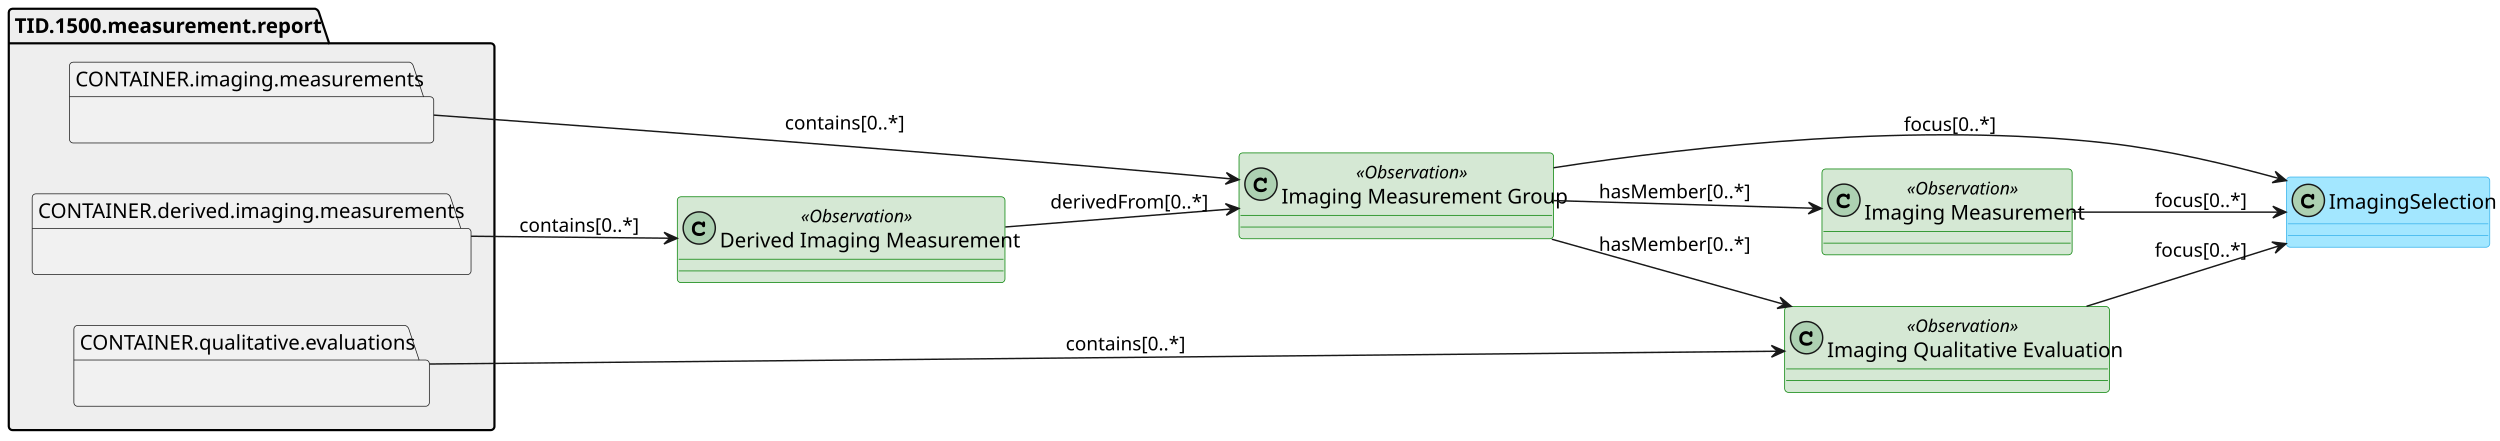
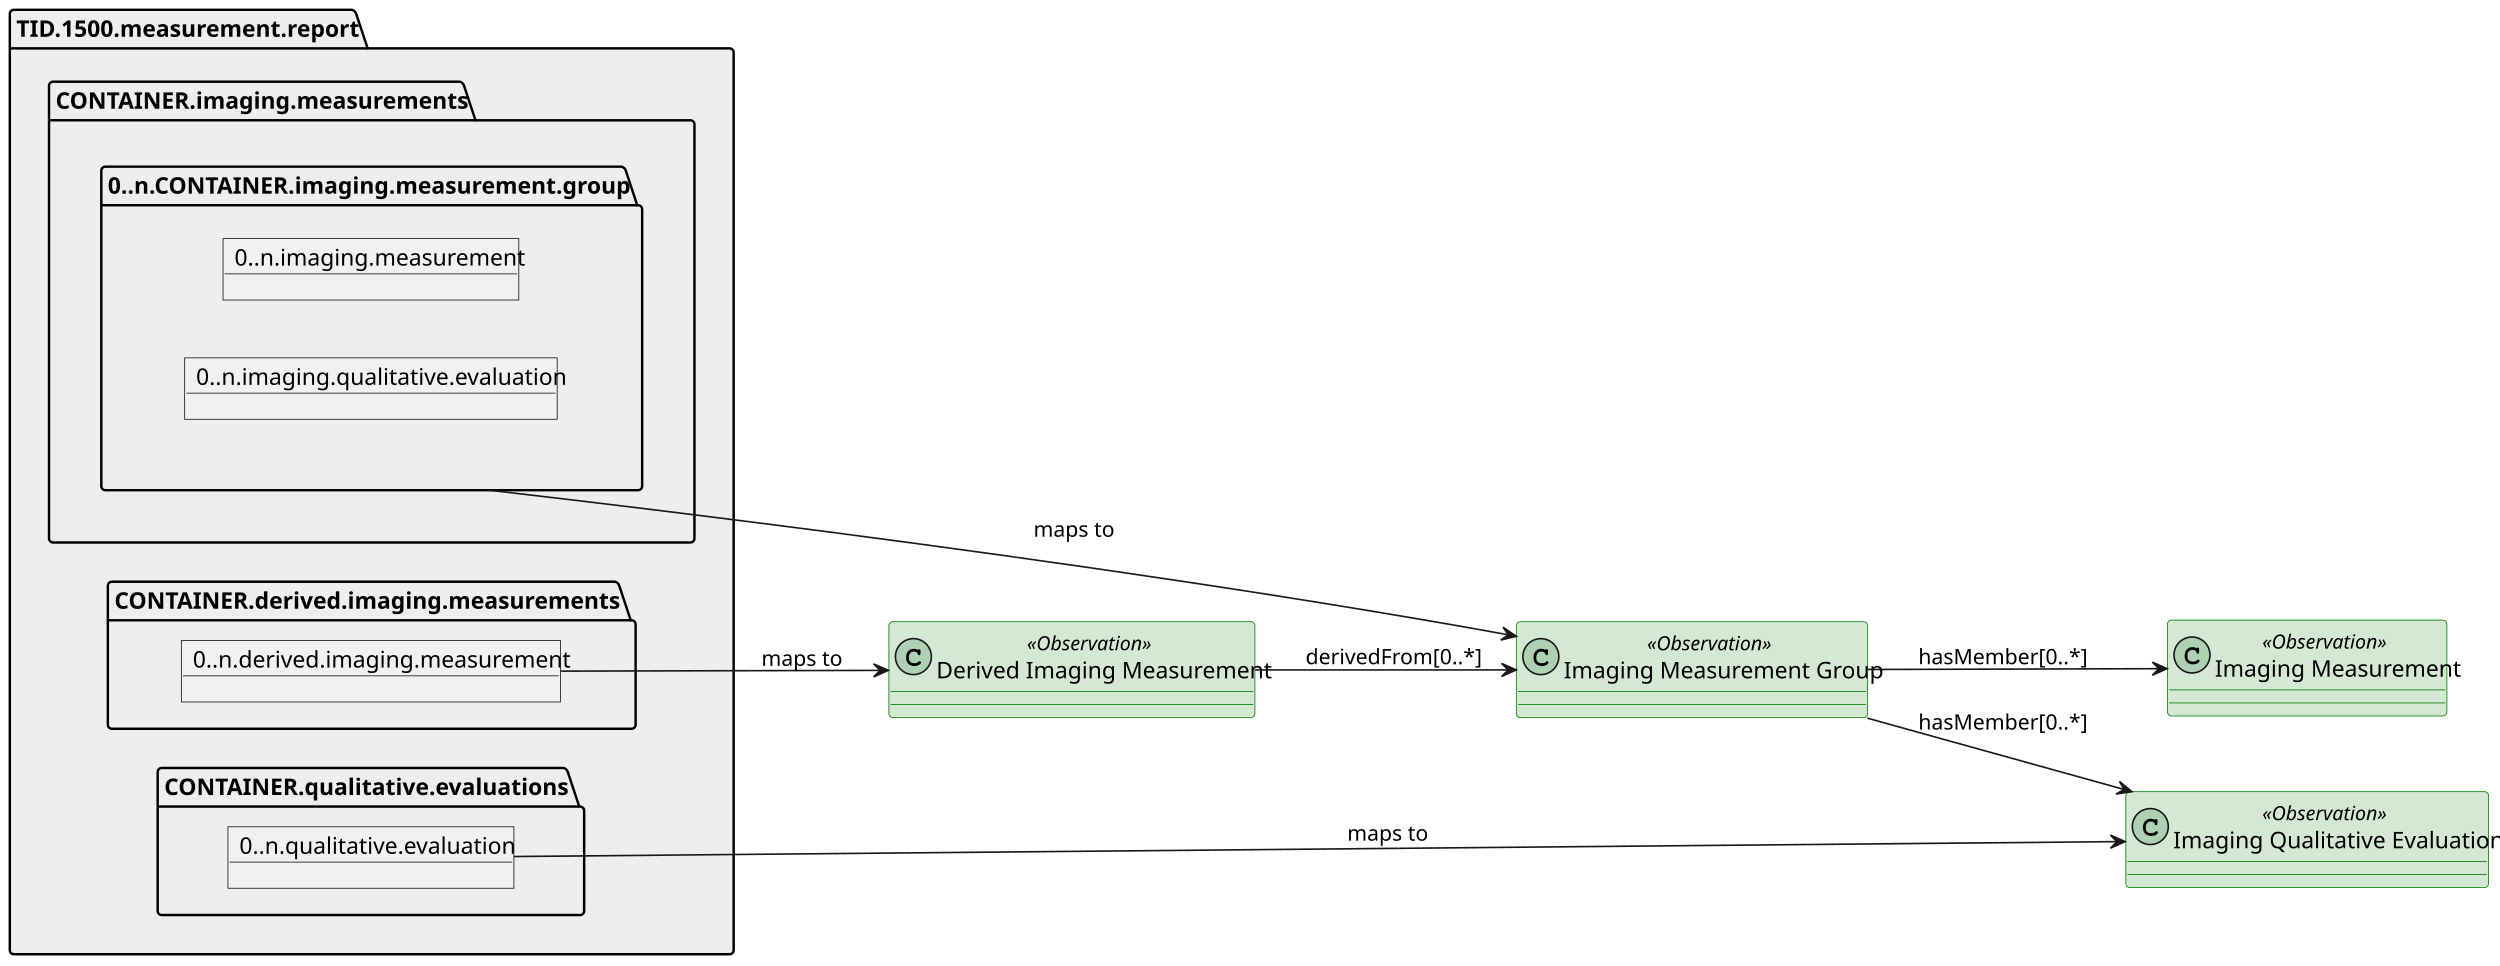
- <svg xmlns="http://www.w3.org/2000/svg" contentStyleType="text/css" height="301px" preserveAspectRatio="none" style="width:1709px;height:301px;background:#FFFFFF;" version="1.1" viewBox="0 0 1709 301" width="1709px" zoomAndPan="magnify">
+ <svg xmlns="http://www.w3.org/2000/svg" contentStyleType="text/css" height="591px" preserveAspectRatio="none" style="width:1530px;height:591px;background:#FFFFFF;" version="1.1" viewBox="0 0 1530 591" width="1530px" zoomAndPan="magnify">
  <defs />
  <g>
    <g id="cluster_TID.1500.measurement.report">
-       <path d="M8.5,6 L215.5,6 A3.75,3.75 0 0 1 218,8.5 L225,29.609 L335.5,29.609 A2.5,2.5 0 0 1 338,32.109 L338,291.5 A2.5,2.5 0 0 1 335.5,294 L8.5,294 A2.5,2.5 0 0 1 6,291.5 L6,8.5 A2.5,2.5 0 0 1 8.5,6 " fill="#EEEEEE" style="stroke:#000000;stroke-width:1.5;" />
+       <path d="M8.5,6 L215.5,6 A3.75,3.75 0 0 1 218,8.5 L225,29.609 L446.5,29.609 A2.5,2.5 0 0 1 449,32.109 L449,581.5 A2.5,2.5 0 0 1 446.5,584 L8.5,584 A2.5,2.5 0 0 1 6,581.5 L6,8.5 A2.5,2.5 0 0 1 8.5,6 " fill="#EEEEEE" style="stroke:#000000;stroke-width:1.5;" />
      <line style="stroke:#000000;stroke-width:1.5;" x1="6" x2="225" y1="29.609" y2="29.609" />
      <text fill="#000000" font-family="sans-serif" font-size="14" font-weight="bold" lengthAdjust="spacing" textLength="206" x="10" y="22.533">TID.1500.measurement.report</text>
    </g>
-     <path d="M50,42.5 L280,42.5 A3.75,3.75 0 0 1 282.5,45 L289.5,66.109 L294,66.109 A2.5,2.5 0 0 1 296.5,68.609 L296.5,95.219 A2.5,2.5 0 0 1 294,97.719 L50,97.719 A2.5,2.5 0 0 1 47.5,95.219 L47.5,45 A2.5,2.5 0 0 1 50,42.5 " fill="#F1F1F1" style="stroke:#181818;stroke-width:0.5;" />
-     <line style="stroke:#181818;stroke-width:0.5;" x1="47.5" x2="289.5" y1="66.109" y2="66.109" />
-     <text fill="#000000" font-family="sans-serif" font-size="14" lengthAdjust="spacing" textLength="229" x="51.5" y="59.033">CONTAINER.imaging.measurements</text>
-     <path d="M24.5,132.5 L305.5,132.5 A3.75,3.75 0 0 1 308,135 L315,156.109 L319.5,156.109 A2.5,2.5 0 0 1 322,158.609 L322,185.219 A2.5,2.5 0 0 1 319.5,187.719 L24.5,187.719 A2.5,2.5 0 0 1 22,185.219 L22,135 A2.5,2.5 0 0 1 24.5,132.5 " fill="#F1F1F1" style="stroke:#181818;stroke-width:0.5;" />
-     <line style="stroke:#181818;stroke-width:0.5;" x1="22" x2="315" y1="156.109" y2="156.109" />
-     <text fill="#000000" font-family="sans-serif" font-size="14" lengthAdjust="spacing" textLength="280" x="26" y="149.033">CONTAINER.derived.imaging.measurements</text>
-     <path d="M53,222.5 L277,222.5 A3.75,3.75 0 0 1 279.5,225 L286.5,246.109 L291,246.109 A2.5,2.5 0 0 1 293.5,248.609 L293.5,275.219 A2.5,2.5 0 0 1 291,277.719 L53,277.719 A2.5,2.5 0 0 1 50.5,275.219 L50.5,225 A2.5,2.5 0 0 1 53,222.5 " fill="#F1F1F1" style="stroke:#181818;stroke-width:0.5;" />
-     <line style="stroke:#181818;stroke-width:0.5;" x1="50.5" x2="286.5" y1="246.109" y2="246.109" />
-     <text fill="#000000" font-family="sans-serif" font-size="14" lengthAdjust="spacing" textLength="223" x="54.5" y="239.033">CONTAINER.qualitative.evaluations</text>
+     <g id="cluster_CONTAINER.imaging.measurements">
+       <path d="M32.5,50 L281.5,50 A3.75,3.75 0 0 1 284,52.5 L291,73.609 L422.5,73.609 A2.5,2.5 0 0 1 425,76.109 L425,329.5 A2.5,2.5 0 0 1 422.5,332 L32.5,332 A2.5,2.5 0 0 1 30,329.5 L30,52.5 A2.5,2.5 0 0 1 32.5,50 " fill="none" style="stroke:#000000;stroke-width:1.5;" />
+       <line style="stroke:#000000;stroke-width:1.5;" x1="30" x2="291" y1="73.609" y2="73.609" />
+       <text fill="#000000" font-family="sans-serif" font-size="14" font-weight="bold" lengthAdjust="spacing" textLength="248" x="34" y="66.533">CONTAINER.imaging.measurements</text>
+     </g>
+     <g id="cluster_0..n.CONTAINER.imaging.measurement.group">
+       <path d="M64.5,102 L380.5,102 A3.75,3.75 0 0 1 383,104.5 L390,125.609 L390.5,125.609 A2.5,2.5 0 0 1 393,128.109 L393,297.5 A2.5,2.5 0 0 1 390.5,300 L64.5,300 A2.5,2.5 0 0 1 62,297.5 L62,104.5 A2.5,2.5 0 0 1 64.5,102 " fill="none" style="stroke:#000000;stroke-width:1.5;" />
+       <line style="stroke:#000000;stroke-width:1.5;" x1="62" x2="390" y1="125.609" y2="125.609" />
+       <text fill="#000000" font-family="sans-serif" font-size="14" font-weight="bold" lengthAdjust="spacing" textLength="315" x="66" y="118.533">0..n.CONTAINER.imaging.measurement.group</text>
+     </g>
+     <g id="cluster_CONTAINER.derived.imaging.measurements">
+       <path d="M68.5,356 L376.5,356 A3.75,3.75 0 0 1 379,358.5 L386,379.609 L386.5,379.609 A2.5,2.5 0 0 1 389,382.109 L389,443.5 A2.5,2.5 0 0 1 386.5,446 L68.5,446 A2.5,2.5 0 0 1 66,443.5 L66,358.5 A2.5,2.5 0 0 1 68.5,356 " fill="none" style="stroke:#000000;stroke-width:1.5;" />
+       <line style="stroke:#000000;stroke-width:1.5;" x1="66" x2="386" y1="379.609" y2="379.609" />
+       <text fill="#000000" font-family="sans-serif" font-size="14" font-weight="bold" lengthAdjust="spacing" textLength="307" x="70" y="372.533">CONTAINER.derived.imaging.measurements</text>
+     </g>
+     <g id="cluster_CONTAINER.qualitative.evaluations">
+       <path d="M99,470 L345,470 A3.75,3.75 0 0 1 347.5,472.5 L354.5,493.609 L355,493.609 A2.5,2.5 0 0 1 357.5,496.109 L357.5,557.5 A2.5,2.5 0 0 1 355,560 L99,560 A2.5,2.5 0 0 1 96.5,557.5 L96.5,472.5 A2.5,2.5 0 0 1 99,470 " fill="none" style="stroke:#000000;stroke-width:1.5;" />
+       <line style="stroke:#000000;stroke-width:1.5;" x1="96.5" x2="354.5" y1="493.609" y2="493.609" />
+       <text fill="#000000" font-family="sans-serif" font-size="14" font-weight="bold" lengthAdjust="spacing" textLength="245" x="100.5" y="486.533">CONTAINER.qualitative.evaluations</text>
+     </g>
+     <g id="elem_0..n.imaging.measurement">
+       <rect fill="#F1F1F1" height="37.609" style="stroke:#181818;stroke-width:0.5;" width="181" x="136.5" y="146" />
+       <text fill="#000000" font-family="sans-serif" font-size="14" lengthAdjust="spacing" textLength="167" x="143.5" y="162.533">0..n.imaging.measurement</text>
+       <line style="stroke:#181818;stroke-width:0.5;" x1="137.5" x2="316.5" y1="167.609" y2="167.609" />
+     </g>
+     <g id="elem_0..n.imaging.qualitative.evaluation">
+       <rect fill="#F1F1F1" height="37.609" style="stroke:#181818;stroke-width:0.5;" width="228" x="113" y="219" />
+       <text fill="#000000" font-family="sans-serif" font-size="14" lengthAdjust="spacing" textLength="214" x="120" y="235.533">0..n.imaging.qualitative.evaluation</text>
+       <line style="stroke:#181818;stroke-width:0.5;" x1="114" x2="340" y1="240.609" y2="240.609" />
+     </g>
+     <g id="elem_0..n.derived.imaging.measurement">
+       <rect fill="#F1F1F1" height="37.609" style="stroke:#181818;stroke-width:0.5;" width="232" x="111" y="392" />
+       <text fill="#000000" font-family="sans-serif" font-size="14" lengthAdjust="spacing" textLength="218" x="118" y="408.533">0..n.derived.imaging.measurement</text>
+       <line style="stroke:#181818;stroke-width:0.5;" x1="112" x2="342" y1="413.609" y2="413.609" />
+     </g>
+     <g id="elem_0..n.qualitative.evaluation">
+       <rect fill="#F1F1F1" height="37.609" style="stroke:#181818;stroke-width:0.5;" width="175" x="139.5" y="506" />
+       <text fill="#000000" font-family="sans-serif" font-size="14" lengthAdjust="spacing" textLength="161" x="146.5" y="522.533">0..n.qualitative.evaluation</text>
+       <line style="stroke:#181818;stroke-width:0.5;" x1="140.5" x2="313.5" y1="527.609" y2="527.609" />
+     </g>
    <g id="elem_ImagingMeasurementGroup">
-       <rect codeLine="3" fill="#D5E8D4" height="58.703" id="ImagingMeasurementGroup" rx="2.5" ry="2.5" style="stroke:#008000;stroke-width:0.5;" width="215" x="847" y="104.5" />
-       <ellipse cx="862" cy="125.852" fill="#ADD1B2" rx="11" ry="11" style="stroke:#181818;stroke-width:1.0;" />
-       <path d="M864,122.352 Q864.203,121.852 864.438,121.602 Q864.672,121.352 864.938,121.352 Q865.406,121.352 865.703,121.633 Q866,121.914 866,122.57 L866,124.133 Q866,124.789 865.719,125.07 Q865.438,125.352 865,125.352 Q864.609,125.352 864.359,125.18 Q864.109,125.008 864,124.555 Q863.953,124.242 863.781,124.07 Q863.469,123.742 862.906,123.555 Q862.344,123.352 861.781,123.352 Q861.078,123.352 860.484,123.633 Q859.906,123.914 859.453,124.539 Q859,125.164 859,126.023 L859,126.945 Q859,127.977 859.844,128.664 Q860.688,129.352 862.188,129.352 Q863.078,129.352 863.703,129.148 Q864.062,129.039 864.469,128.68 Q864.734,128.477 864.875,128.414 Q865.016,128.352 865.188,128.352 Q865.516,128.352 865.75,128.617 Q866,128.867 866,129.227 Q866,129.57 865.656,129.977 Q865.156,130.57 864.359,130.898 Q863.312,131.352 862.031,131.352 Q860.531,131.352 859.328,130.758 Q858.359,130.289 857.672,129.273 Q857,128.258 857,127.055 L857,125.961 Q857,124.711 857.594,123.617 Q858.203,122.523 859.25,121.945 Q860.312,121.352 861.5,121.352 Q862.219,121.352 862.844,121.602 Q863.469,121.852 864,122.352 Z " fill="#000000" />
-       <text fill="#000000" font-family="sans-serif" font-size="12" font-style="italic" lengthAdjust="spacing" textLength="81" x="927" y="121.957">«Observation»</text>
-       <text fill="#000000" font-family="sans-serif" font-size="14" lengthAdjust="spacing" textLength="183" x="876" y="139.127">Imaging Measurement Group</text>
-       <line style="stroke:#008000;stroke-width:0.5;" x1="848" x2="1061" y1="147.203" y2="147.203" />
-       <line style="stroke:#008000;stroke-width:0.5;" x1="848" x2="1061" y1="155.203" y2="155.203" />
+       <rect codeLine="3" fill="#D5E8D4" height="58.703" id="ImagingMeasurementGroup" rx="2.5" ry="2.5" style="stroke:#008000;stroke-width:0.5;" width="215" x="928" y="380.5" />
+       <ellipse cx="943" cy="401.852" fill="#ADD1B2" rx="11" ry="11" style="stroke:#181818;stroke-width:1.0;" />
+       <path d="M945.766,397.727 Q945.922,397.508 946.109,397.398 Q946.297,397.289 946.516,397.289 Q946.891,397.289 947.125,397.547 Q947.359,397.805 947.359,398.414 L947.359,399.867 Q947.359,400.477 947.125,400.742 Q946.891,401.008 946.516,401.008 Q946.172,401.008 945.969,400.805 Q945.766,400.617 945.656,400.102 Q945.609,399.742 945.422,399.555 Q945.094,399.18 944.484,398.961 Q943.875,398.742 943.25,398.742 Q942.484,398.742 941.852,399.07 Q941.219,399.398 940.727,400.148 Q940.234,400.898 940.234,401.93 L940.234,403.023 Q940.234,404.258 941.125,405.078 Q942.016,405.898 943.609,405.898 Q944.547,405.898 945.203,405.648 Q945.594,405.492 946.016,405.055 Q946.281,404.789 946.43,404.711 Q946.578,404.633 946.781,404.633 Q947.109,404.633 947.367,404.891 Q947.625,405.148 947.625,405.492 Q947.625,405.836 947.281,406.242 Q946.781,406.82 945.984,407.148 Q944.906,407.602 943.609,407.602 Q942.094,407.602 940.891,406.977 Q939.906,406.477 939.219,405.406 Q938.531,404.336 938.531,403.055 L938.531,401.898 Q938.531,400.57 939.148,399.422 Q939.766,398.273 940.859,397.656 Q941.953,397.039 943.188,397.039 Q943.922,397.039 944.57,397.203 Q945.219,397.367 945.766,397.727 Z " fill="#000000" />
+       <text fill="#000000" font-family="sans-serif" font-size="12" font-style="italic" lengthAdjust="spacing" textLength="81" x="1008" y="397.957">«Observation»</text>
+       <text fill="#000000" font-family="sans-serif" font-size="14" lengthAdjust="spacing" textLength="183" x="957" y="415.127">Imaging Measurement Group</text>
+       <line style="stroke:#008000;stroke-width:0.5;" x1="929" x2="1142" y1="423.203" y2="423.203" />
+       <line style="stroke:#008000;stroke-width:0.5;" x1="929" x2="1142" y1="431.203" y2="431.203" />
    </g>
    <g id="elem_ImagingMeasurement">
-       <rect codeLine="4" fill="#D5E8D4" height="58.703" id="ImagingMeasurement" rx="2.5" ry="2.5" style="stroke:#008000;stroke-width:0.5;" width="171" x="1245.5" y="115.5" />
-       <ellipse cx="1260.5" cy="136.852" fill="#ADD1B2" rx="11" ry="11" style="stroke:#181818;stroke-width:1.0;" />
-       <path d="M1262.5,133.352 Q1262.703,132.852 1262.938,132.602 Q1263.172,132.352 1263.438,132.352 Q1263.906,132.352 1264.203,132.633 Q1264.5,132.914 1264.5,133.57 L1264.5,135.133 Q1264.5,135.789 1264.219,136.07 Q1263.938,136.352 1263.5,136.352 Q1263.109,136.352 1262.859,136.18 Q1262.609,136.008 1262.5,135.555 Q1262.453,135.242 1262.281,135.07 Q1261.969,134.742 1261.406,134.555 Q1260.844,134.352 1260.281,134.352 Q1259.578,134.352 1258.984,134.633 Q1258.406,134.914 1257.953,135.539 Q1257.5,136.164 1257.5,137.023 L1257.5,137.945 Q1257.5,138.977 1258.344,139.664 Q1259.188,140.352 1260.688,140.352 Q1261.578,140.352 1262.203,140.148 Q1262.562,140.039 1262.969,139.68 Q1263.234,139.477 1263.375,139.414 Q1263.516,139.352 1263.688,139.352 Q1264.016,139.352 1264.25,139.617 Q1264.5,139.867 1264.5,140.227 Q1264.5,140.57 1264.156,140.977 Q1263.656,141.57 1262.859,141.898 Q1261.812,142.352 1260.531,142.352 Q1259.031,142.352 1257.828,141.758 Q1256.859,141.289 1256.172,140.273 Q1255.5,139.258 1255.5,138.055 L1255.5,136.961 Q1255.5,135.711 1256.094,134.617 Q1256.703,133.523 1257.75,132.945 Q1258.812,132.352 1260,132.352 Q1260.719,132.352 1261.344,132.602 Q1261.969,132.852 1262.5,133.352 Z " fill="#000000" />
-       <text fill="#000000" font-family="sans-serif" font-size="12" font-style="italic" lengthAdjust="spacing" textLength="81" x="1303.5" y="132.957">«Observation»</text>
-       <text fill="#000000" font-family="sans-serif" font-size="14" lengthAdjust="spacing" textLength="139" x="1274.5" y="150.127">Imaging Measurement</text>
-       <line style="stroke:#008000;stroke-width:0.5;" x1="1246.5" x2="1415.5" y1="158.203" y2="158.203" />
-       <line style="stroke:#008000;stroke-width:0.5;" x1="1246.5" x2="1415.5" y1="166.203" y2="166.203" />
+       <rect codeLine="4" fill="#D5E8D4" height="58.703" id="ImagingMeasurement" rx="2.5" ry="2.5" style="stroke:#008000;stroke-width:0.5;" width="171" x="1326.5" y="379.5" />
+       <ellipse cx="1341.5" cy="400.852" fill="#ADD1B2" rx="11" ry="11" style="stroke:#181818;stroke-width:1.0;" />
+       <path d="M1344.266,396.727 Q1344.422,396.508 1344.609,396.398 Q1344.797,396.289 1345.016,396.289 Q1345.391,396.289 1345.625,396.547 Q1345.859,396.805 1345.859,397.414 L1345.859,398.867 Q1345.859,399.477 1345.625,399.742 Q1345.391,400.008 1345.016,400.008 Q1344.672,400.008 1344.469,399.805 Q1344.266,399.617 1344.156,399.102 Q1344.109,398.742 1343.922,398.555 Q1343.594,398.18 1342.984,397.961 Q1342.375,397.742 1341.75,397.742 Q1340.984,397.742 1340.352,398.07 Q1339.719,398.398 1339.227,399.148 Q1338.734,399.898 1338.734,400.93 L1338.734,402.023 Q1338.734,403.258 1339.625,404.078 Q1340.516,404.898 1342.109,404.898 Q1343.047,404.898 1343.703,404.648 Q1344.094,404.492 1344.516,404.055 Q1344.781,403.789 1344.93,403.711 Q1345.078,403.633 1345.281,403.633 Q1345.609,403.633 1345.867,403.891 Q1346.125,404.148 1346.125,404.492 Q1346.125,404.836 1345.781,405.242 Q1345.281,405.82 1344.484,406.148 Q1343.406,406.602 1342.109,406.602 Q1340.594,406.602 1339.391,405.977 Q1338.406,405.477 1337.719,404.406 Q1337.031,403.336 1337.031,402.055 L1337.031,400.898 Q1337.031,399.57 1337.648,398.422 Q1338.266,397.273 1339.359,396.656 Q1340.453,396.039 1341.688,396.039 Q1342.422,396.039 1343.07,396.203 Q1343.719,396.367 1344.266,396.727 Z " fill="#000000" />
+       <text fill="#000000" font-family="sans-serif" font-size="12" font-style="italic" lengthAdjust="spacing" textLength="81" x="1384.5" y="396.957">«Observation»</text>
+       <text fill="#000000" font-family="sans-serif" font-size="14" lengthAdjust="spacing" textLength="139" x="1355.5" y="414.127">Imaging Measurement</text>
+       <line style="stroke:#008000;stroke-width:0.5;" x1="1327.5" x2="1496.5" y1="422.203" y2="422.203" />
+       <line style="stroke:#008000;stroke-width:0.5;" x1="1327.5" x2="1496.5" y1="430.203" y2="430.203" />
    </g>
    <g id="elem_DerivedImagingMeasurement">
-       <rect codeLine="5" fill="#D5E8D4" height="58.703" id="DerivedImagingMeasurement" rx="2.5" ry="2.5" style="stroke:#008000;stroke-width:0.5;" width="224" x="463" y="134.5" />
-       <ellipse cx="478" cy="155.852" fill="#ADD1B2" rx="11" ry="11" style="stroke:#181818;stroke-width:1.0;" />
-       <path d="M480,152.352 Q480.203,151.852 480.438,151.602 Q480.672,151.352 480.938,151.352 Q481.406,151.352 481.703,151.633 Q482,151.914 482,152.57 L482,154.133 Q482,154.789 481.719,155.07 Q481.438,155.352 481,155.352 Q480.609,155.352 480.359,155.18 Q480.109,155.008 480,154.555 Q479.953,154.242 479.781,154.07 Q479.469,153.742 478.906,153.555 Q478.344,153.352 477.781,153.352 Q477.078,153.352 476.484,153.633 Q475.906,153.914 475.453,154.539 Q475,155.164 475,156.023 L475,156.945 Q475,157.977 475.844,158.664 Q476.688,159.352 478.188,159.352 Q479.078,159.352 479.703,159.148 Q480.062,159.039 480.469,158.68 Q480.734,158.477 480.875,158.414 Q481.016,158.352 481.188,158.352 Q481.516,158.352 481.75,158.617 Q482,158.867 482,159.227 Q482,159.57 481.656,159.977 Q481.156,160.57 480.359,160.898 Q479.312,161.352 478.031,161.352 Q476.531,161.352 475.328,160.758 Q474.359,160.289 473.672,159.273 Q473,158.258 473,157.055 L473,155.961 Q473,154.711 473.594,153.617 Q474.203,152.523 475.25,151.945 Q476.312,151.352 477.5,151.352 Q478.219,151.352 478.844,151.602 Q479.469,151.852 480,152.352 Z " fill="#000000" />
-       <text fill="#000000" font-family="sans-serif" font-size="12" font-style="italic" lengthAdjust="spacing" textLength="81" x="547.5" y="151.957">«Observation»</text>
-       <text fill="#000000" font-family="sans-serif" font-size="14" lengthAdjust="spacing" textLength="192" x="492" y="169.127">Derived Imaging Measurement</text>
-       <line style="stroke:#008000;stroke-width:0.5;" x1="464" x2="686" y1="177.203" y2="177.203" />
-       <line style="stroke:#008000;stroke-width:0.5;" x1="464" x2="686" y1="185.203" y2="185.203" />
+       <rect codeLine="5" fill="#D5E8D4" height="58.703" id="DerivedImagingMeasurement" rx="2.5" ry="2.5" style="stroke:#008000;stroke-width:0.5;" width="224" x="544" y="380.5" />
+       <ellipse cx="559" cy="401.852" fill="#ADD1B2" rx="11" ry="11" style="stroke:#181818;stroke-width:1.0;" />
+       <path d="M561.766,397.727 Q561.922,397.508 562.109,397.398 Q562.297,397.289 562.516,397.289 Q562.891,397.289 563.125,397.547 Q563.359,397.805 563.359,398.414 L563.359,399.867 Q563.359,400.477 563.125,400.742 Q562.891,401.008 562.516,401.008 Q562.172,401.008 561.969,400.805 Q561.766,400.617 561.656,400.102 Q561.609,399.742 561.422,399.555 Q561.094,399.18 560.484,398.961 Q559.875,398.742 559.25,398.742 Q558.484,398.742 557.852,399.07 Q557.219,399.398 556.727,400.148 Q556.234,400.898 556.234,401.93 L556.234,403.023 Q556.234,404.258 557.125,405.078 Q558.016,405.898 559.609,405.898 Q560.547,405.898 561.203,405.648 Q561.594,405.492 562.016,405.055 Q562.281,404.789 562.43,404.711 Q562.578,404.633 562.781,404.633 Q563.109,404.633 563.367,404.891 Q563.625,405.148 563.625,405.492 Q563.625,405.836 563.281,406.242 Q562.781,406.82 561.984,407.148 Q560.906,407.602 559.609,407.602 Q558.094,407.602 556.891,406.977 Q555.906,406.477 555.219,405.406 Q554.531,404.336 554.531,403.055 L554.531,401.898 Q554.531,400.57 555.148,399.422 Q555.766,398.273 556.859,397.656 Q557.953,397.039 559.188,397.039 Q559.922,397.039 560.57,397.203 Q561.219,397.367 561.766,397.727 Z " fill="#000000" />
+       <text fill="#000000" font-family="sans-serif" font-size="12" font-style="italic" lengthAdjust="spacing" textLength="81" x="628.5" y="397.957">«Observation»</text>
+       <text fill="#000000" font-family="sans-serif" font-size="14" lengthAdjust="spacing" textLength="192" x="573" y="415.127">Derived Imaging Measurement</text>
+       <line style="stroke:#008000;stroke-width:0.5;" x1="545" x2="767" y1="423.203" y2="423.203" />
+       <line style="stroke:#008000;stroke-width:0.5;" x1="545" x2="767" y1="431.203" y2="431.203" />
    </g>
    <g id="elem_ImagingQualitativeEvaluation">
-       <rect codeLine="6" fill="#D5E8D4" height="58.703" id="ImagingQualitativeEvaluation" rx="2.5" ry="2.5" style="stroke:#008000;stroke-width:0.5;" width="222" x="1220" y="209.5" />
-       <ellipse cx="1235" cy="230.852" fill="#ADD1B2" rx="11" ry="11" style="stroke:#181818;stroke-width:1.0;" />
-       <path d="M1237,227.352 Q1237.203,226.852 1237.438,226.602 Q1237.672,226.352 1237.938,226.352 Q1238.406,226.352 1238.703,226.633 Q1239,226.914 1239,227.57 L1239,229.133 Q1239,229.789 1238.719,230.07 Q1238.438,230.352 1238,230.352 Q1237.609,230.352 1237.359,230.18 Q1237.109,230.008 1237,229.555 Q1236.953,229.242 1236.781,229.07 Q1236.469,228.742 1235.906,228.555 Q1235.344,228.352 1234.781,228.352 Q1234.078,228.352 1233.484,228.633 Q1232.906,228.914 1232.453,229.539 Q1232,230.164 1232,231.023 L1232,231.945 Q1232,232.977 1232.844,233.664 Q1233.688,234.352 1235.188,234.352 Q1236.078,234.352 1236.703,234.148 Q1237.062,234.039 1237.469,233.68 Q1237.734,233.477 1237.875,233.414 Q1238.016,233.352 1238.188,233.352 Q1238.516,233.352 1238.75,233.617 Q1239,233.867 1239,234.227 Q1239,234.57 1238.656,234.977 Q1238.156,235.57 1237.359,235.898 Q1236.312,236.352 1235.031,236.352 Q1233.531,236.352 1232.328,235.758 Q1231.359,235.289 1230.672,234.273 Q1230,233.258 1230,232.055 L1230,230.961 Q1230,229.711 1230.594,228.617 Q1231.203,227.523 1232.25,226.945 Q1233.312,226.352 1234.5,226.352 Q1235.219,226.352 1235.844,226.602 Q1236.469,226.852 1237,227.352 Z " fill="#000000" />
-       <text fill="#000000" font-family="sans-serif" font-size="12" font-style="italic" lengthAdjust="spacing" textLength="81" x="1303.5" y="226.957">«Observation»</text>
-       <text fill="#000000" font-family="sans-serif" font-size="14" lengthAdjust="spacing" textLength="190" x="1249" y="244.127">Imaging Qualitative Evaluation</text>
-       <line style="stroke:#008000;stroke-width:0.5;" x1="1221" x2="1441" y1="252.203" y2="252.203" />
-       <line style="stroke:#008000;stroke-width:0.5;" x1="1221" x2="1441" y1="260.203" y2="260.203" />
+       <rect codeLine="6" fill="#D5E8D4" height="58.703" id="ImagingQualitativeEvaluation" rx="2.5" ry="2.5" style="stroke:#008000;stroke-width:0.5;" width="222" x="1301" y="484.5" />
+       <ellipse cx="1316" cy="505.852" fill="#ADD1B2" rx="11" ry="11" style="stroke:#181818;stroke-width:1.0;" />
+       <path d="M1318.766,501.727 Q1318.922,501.508 1319.109,501.398 Q1319.297,501.289 1319.516,501.289 Q1319.891,501.289 1320.125,501.547 Q1320.359,501.805 1320.359,502.414 L1320.359,503.867 Q1320.359,504.477 1320.125,504.742 Q1319.891,505.008 1319.516,505.008 Q1319.172,505.008 1318.969,504.805 Q1318.766,504.617 1318.656,504.102 Q1318.609,503.742 1318.422,503.555 Q1318.094,503.18 1317.484,502.961 Q1316.875,502.742 1316.25,502.742 Q1315.484,502.742 1314.852,503.07 Q1314.219,503.398 1313.727,504.148 Q1313.234,504.898 1313.234,505.93 L1313.234,507.023 Q1313.234,508.258 1314.125,509.078 Q1315.016,509.898 1316.609,509.898 Q1317.547,509.898 1318.203,509.648 Q1318.594,509.492 1319.016,509.055 Q1319.281,508.789 1319.43,508.711 Q1319.578,508.633 1319.781,508.633 Q1320.109,508.633 1320.367,508.891 Q1320.625,509.148 1320.625,509.492 Q1320.625,509.836 1320.281,510.242 Q1319.781,510.82 1318.984,511.148 Q1317.906,511.602 1316.609,511.602 Q1315.094,511.602 1313.891,510.977 Q1312.906,510.477 1312.219,509.406 Q1311.531,508.336 1311.531,507.055 L1311.531,505.898 Q1311.531,504.57 1312.148,503.422 Q1312.766,502.273 1313.859,501.656 Q1314.953,501.039 1316.188,501.039 Q1316.922,501.039 1317.57,501.203 Q1318.219,501.367 1318.766,501.727 Z " fill="#000000" />
+       <text fill="#000000" font-family="sans-serif" font-size="12" font-style="italic" lengthAdjust="spacing" textLength="81" x="1384.5" y="501.957">«Observation»</text>
+       <text fill="#000000" font-family="sans-serif" font-size="14" lengthAdjust="spacing" textLength="190" x="1330" y="519.127">Imaging Qualitative Evaluation</text>
+       <line style="stroke:#008000;stroke-width:0.5;" x1="1302" x2="1522" y1="527.203" y2="527.203" />
+       <line style="stroke:#008000;stroke-width:0.5;" x1="1302" x2="1522" y1="535.203" y2="535.203" />
    </g>
-     <g id="elem_ImagingSelection">
-       <rect codeLine="8" fill="#A3E7FF" height="48" id="ImagingSelection" rx="2.5" ry="2.5" style="stroke:#34B1EB;stroke-width:0.5;" width="139" x="1563" y="121" />
-       <ellipse cx="1578" cy="137" fill="#ADD1B2" rx="11" ry="11" style="stroke:#181818;stroke-width:1.0;" />
-       <path d="M1580,133.5 Q1580.203,133 1580.438,132.75 Q1580.672,132.5 1580.938,132.5 Q1581.406,132.5 1581.703,132.781 Q1582,133.062 1582,133.719 L1582,135.281 Q1582,135.938 1581.719,136.219 Q1581.438,136.5 1581,136.5 Q1580.609,136.5 1580.359,136.328 Q1580.109,136.156 1580,135.703 Q1579.953,135.391 1579.781,135.219 Q1579.469,134.891 1578.906,134.703 Q1578.344,134.5 1577.781,134.5 Q1577.078,134.5 1576.484,134.781 Q1575.906,135.062 1575.453,135.688 Q1575,136.312 1575,137.172 L1575,138.094 Q1575,139.125 1575.844,139.812 Q1576.688,140.5 1578.188,140.5 Q1579.078,140.5 1579.703,140.297 Q1580.062,140.188 1580.469,139.828 Q1580.734,139.625 1580.875,139.562 Q1581.016,139.5 1581.188,139.5 Q1581.516,139.5 1581.75,139.766 Q1582,140.016 1582,140.375 Q1582,140.719 1581.656,141.125 Q1581.156,141.719 1580.359,142.047 Q1579.312,142.5 1578.031,142.5 Q1576.531,142.5 1575.328,141.906 Q1574.359,141.438 1573.672,140.422 Q1573,139.406 1573,138.203 L1573,137.109 Q1573,135.859 1573.594,134.766 Q1574.203,133.672 1575.25,133.094 Q1576.312,132.5 1577.5,132.5 Q1578.219,132.5 1578.844,132.75 Q1579.469,133 1580,133.5 Z " fill="#000000" />
-       <text fill="#000000" font-family="sans-serif" font-size="14" lengthAdjust="spacing" textLength="107" x="1592" y="142.728">ImagingSelection</text>
-       <line style="stroke:#34B1EB;stroke-width:0.5;" x1="1564" x2="1701" y1="153" y2="153" />
-       <line style="stroke:#34B1EB;stroke-width:0.5;" x1="1564" x2="1701" y1="161" y2="161" />
+     <g id="link_0..n.CONTAINER.imaging.measurement.group_ImagingMeasurementGroup">
+       <path codeLine="23" d="M299.625,300.036 C300.275,300.111 300.929,300.186 301.587,300.262 C304.217,300.566 306.909,300.878 309.658,301.198 C315.158,301.837 320.892,302.507 326.848,303.207 C338.76,304.606 351.557,306.125 365.133,307.758 C392.283,311.022 422.546,314.738 455.058,318.854 C585.105,335.315 751.145,358.16 898,384 C906.07,385.42 914.4,386.92 922.77,388.45 " fill="none" id="0..n.CONTAINER.imaging.measurement.group-to-ImagingMeasurementGroup" style="stroke:#181818;stroke-width:1.0;" />
+       <polygon fill="#181818" points="927.99,389.41,919.858,383.854,923.072,388.509,918.417,391.723,927.99,389.41" style="stroke:#181818;stroke-width:1.0;" />
+       <text fill="#000000" font-family="sans-serif" font-size="13" lengthAdjust="spacing" textLength="47" x="632.5" y="328.495">maps to</text>
    </g>
-     <g id="link_CONTAINER.imaging.measurements_ImagingMeasurementGroup">
-       <path codeLine="20" d="M296.53,78.68 C426.23,88.01 636.06,103.7 817,120 C825.06,120.73 833.38,121.51 841.75,122.31 " fill="none" id="CONTAINER.imaging.measurements-to-ImagingMeasurementGroup" style="stroke:#181818;stroke-width:1.0;" />
-       <polygon fill="#181818" points="846.97,122.82,838.4,117.966,841.994,122.335,837.625,125.928,846.97,122.82" style="stroke:#181818;stroke-width:1.0;" />
-       <text fill="#000000" font-family="sans-serif" font-size="13" lengthAdjust="spacing" textLength="77" x="536.5" y="88.495">contains[0..*]</text>
+     <g id="link_0..n.derived.imaging.measurement_DerivedImagingMeasurement">
+       <path codeLine="24" d="M343.27,410.73 C403.81,410.59 477.83,410.41 538.55,410.27 " fill="none" id="0..n.derived.imaging.measurement-to-DerivedImagingMeasurement" style="stroke:#181818;stroke-width:1.0;" />
+       <polygon fill="#181818" points="543.64,410.26,534.629,406.286,538.64,410.274,534.652,414.286,543.64,410.26" style="stroke:#181818;stroke-width:1.0;" />
+       <text fill="#000000" font-family="sans-serif" font-size="13" lengthAdjust="spacing" textLength="47" x="466" y="407.495">maps to</text>
    </g>
-     <g id="link_CONTAINER.derived.imaging.measurements_DerivedImagingMeasurement">
-       <path codeLine="21" d="M322.03,161.49 C366.88,161.93 415.42,162.42 457.81,162.84 " fill="none" id="CONTAINER.derived.imaging.measurements-to-DerivedImagingMeasurement" style="stroke:#181818;stroke-width:1.0;" />
-       <polygon fill="#181818" points="462.94,162.89,453.975,158.813,457.94,162.847,453.906,166.813,462.94,162.89" style="stroke:#181818;stroke-width:1.0;" />
-       <text fill="#000000" font-family="sans-serif" font-size="13" lengthAdjust="spacing" textLength="77" x="355" y="158.495">contains[0..*]</text>
-     </g>
-     <g id="link_CONTAINER.qualitative.evaluations_ImagingQualitativeEvaluation">
-       <path codeLine="22" d="M293.55,248.85 C517.51,246.72 994.95,242.19 1214.8,240.1 " fill="none" id="CONTAINER.qualitative.evaluations-to-ImagingQualitativeEvaluation" style="stroke:#181818;stroke-width:1.0;" />
-       <polygon fill="#181818" points="1219.95,240.05,1210.905,236.153,1214.95,240.107,1210.996,244.153,1219.95,240.05" style="stroke:#181818;stroke-width:1.0;" />
-       <text fill="#000000" font-family="sans-serif" font-size="13" lengthAdjust="spacing" textLength="77" x="728.5" y="239.495">contains[0..*]</text>
+     <g id="link_0..n.qualitative.evaluation_ImagingQualitativeEvaluation">
+       <path codeLine="25" d="M314.51,524.2 C524.02,522.25 1058.79,517.28 1295.39,515.07 " fill="none" id="0..n.qualitative.evaluation-to-ImagingQualitativeEvaluation" style="stroke:#181818;stroke-width:1.0;" />
+       <polygon fill="#181818" points="1300.58,515.03,1291.546,511.107,1295.58,515.073,1291.615,519.107,1300.58,515.03" style="stroke:#181818;stroke-width:1.0;" />
+       <text fill="#000000" font-family="sans-serif" font-size="13" lengthAdjust="spacing" textLength="47" x="824.5" y="514.495">maps to</text>
    </g>
    <g id="link_ImagingMeasurementGroup_ImagingMeasurement">
-       <path codeLine="24" d="M1062.07,137.13 C1118.31,138.78 1186.56,140.79 1240.1,142.36 " fill="none" id="ImagingMeasurementGroup-to-ImagingMeasurement" style="stroke:#181818;stroke-width:1.0;" />
-       <polygon fill="#181818" points="1245.23,142.51,1236.348,138.255,1240.232,142.367,1236.119,146.251,1245.23,142.51" style="stroke:#181818;stroke-width:1.0;" />
-       <text fill="#000000" font-family="sans-serif" font-size="13" lengthAdjust="spacing" textLength="96" x="1093" y="135.495">hasMember[0..*]</text>
+       <path codeLine="27" d="M1143.07,409.72 C1199.31,409.57 1267.56,409.38 1321.1,409.24 " fill="none" id="ImagingMeasurementGroup-to-ImagingMeasurement" style="stroke:#181818;stroke-width:1.0;" />
+       <polygon fill="#181818" points="1326.23,409.23,1317.23,405.23,1321.23,409.23,1317.23,413.23,1326.23,409.23" style="stroke:#181818;stroke-width:1.0;" />
+       <text fill="#000000" font-family="sans-serif" font-size="13" lengthAdjust="spacing" textLength="96" x="1174" y="406.495">hasMember[0..*]</text>
    </g>
    <g id="link_ImagingMeasurementGroup_ImagingQualitativeEvaluation">
-       <path codeLine="25" d="M1060.82,163.53 C1110.38,177.42 1169.49,194 1219.67,208.07 " fill="none" id="ImagingMeasurementGroup-to-ImagingQualitativeEvaluation" style="stroke:#181818;stroke-width:1.0;" />
-       <polygon fill="#181818" points="1224.5,209.42,1216.906,203.149,1219.684,208.077,1214.756,210.855,1224.5,209.42" style="stroke:#181818;stroke-width:1.0;" />
-       <text fill="#000000" font-family="sans-serif" font-size="13" lengthAdjust="spacing" textLength="96" x="1093" y="171.495">hasMember[0..*]</text>
+       <path codeLine="28" d="M1142.81,439.52 C1191.84,453.14 1250.03,469.3 1299.66,483.08 " fill="none" id="ImagingMeasurementGroup-to-ImagingQualitativeEvaluation" style="stroke:#181818;stroke-width:1.0;" />
+       <polygon fill="#181818" points="1304.74,484.49,1297.128,478.24,1299.92,483.16,1295,485.952,1304.74,484.49" style="stroke:#181818;stroke-width:1.0;" />
+       <text fill="#000000" font-family="sans-serif" font-size="13" lengthAdjust="spacing" textLength="96" x="1174" y="446.495">hasMember[0..*]</text>
    </g>
    <g id="link_DerivedImagingMeasurement_ImagingMeasurementGroup">
-       <path codeLine="26" d="M687.22,155.16 C736,151.28 793.15,146.74 841.96,142.86 " fill="none" id="DerivedImagingMeasurement-to-ImagingMeasurementGroup" style="stroke:#181818;stroke-width:1.0;" />
-       <polygon fill="#181818" points="846.96,142.47,837.669,139.203,841.976,142.87,838.309,147.177,846.96,142.47" style="stroke:#181818;stroke-width:1.0;" />
-       <text fill="#000000" font-family="sans-serif" font-size="13" lengthAdjust="spacing" textLength="98" x="718" y="142.495">derivedFrom[0..*]</text>
-     </g>
-     <g id="link_ImagingMeasurement_ImagingSelection">
-       <path codeLine="28" d="M1416.62,145 C1461.01,145 1514.86,145 1557.56,145 " fill="none" id="ImagingMeasurement-to-ImagingSelection" style="stroke:#181818;stroke-width:1.0;" />
-       <polygon fill="#181818" points="1562.71,145,1553.71,141,1557.71,145,1553.71,149,1562.71,145" style="stroke:#181818;stroke-width:1.0;" />
-       <text fill="#000000" font-family="sans-serif" font-size="13" lengthAdjust="spacing" textLength="59" x="1473" y="141.495">focus[0..*]</text>
-     </g>
-     <g id="link_ImagingMeasurementGroup_ImagingSelection">
-       <path codeLine="29" d="M1062.02,114.67 C1160.73,99.48 1311.57,83.15 1442,98 C1480.84,102.42 1523.14,112.4 1557.91,122.03 " fill="none" id="ImagingMeasurementGroup-to-ImagingSelection" style="stroke:#181818;stroke-width:1.0;" />
-       <polygon fill="#181818" points="1562.98,123.45,1555.386,117.179,1558.164,122.107,1553.236,124.885,1562.98,123.45" style="stroke:#181818;stroke-width:1.0;" />
-       <text fill="#000000" font-family="sans-serif" font-size="13" lengthAdjust="spacing" textLength="59" x="1301.5" y="89.495">focus[0..*]</text>
-     </g>
-     <g id="link_ImagingQualitativeEvaluation_ImagingSelection">
-       <path codeLine="30" d="M1426.35,209.39 C1468.86,196.04 1518.3,180.53 1558,168.07 " fill="none" id="ImagingQualitativeEvaluation-to-ImagingSelection" style="stroke:#181818;stroke-width:1.0;" />
-       <polygon fill="#181818" points="1562.79,166.57,1553.008,165.427,1558.016,168.056,1555.386,173.065,1562.79,166.57" style="stroke:#181818;stroke-width:1.0;" />
-       <text fill="#000000" font-family="sans-serif" font-size="13" lengthAdjust="spacing" textLength="59" x="1473" y="175.495">focus[0..*]</text>
+       <path codeLine="29" d="M768.22,410 C816.9,410 873.92,410 922.67,410 " fill="none" id="DerivedImagingMeasurement-to-ImagingMeasurementGroup" style="stroke:#181818;stroke-width:1.0;" />
+       <polygon fill="#181818" points="927.96,410,918.96,406,922.96,410,918.96,414,927.96,410" style="stroke:#181818;stroke-width:1.0;" />
+       <text fill="#000000" font-family="sans-serif" font-size="13" lengthAdjust="spacing" textLength="98" x="799" y="406.495">derivedFrom[0..*]</text>
    </g>
  </g>
</svg>
